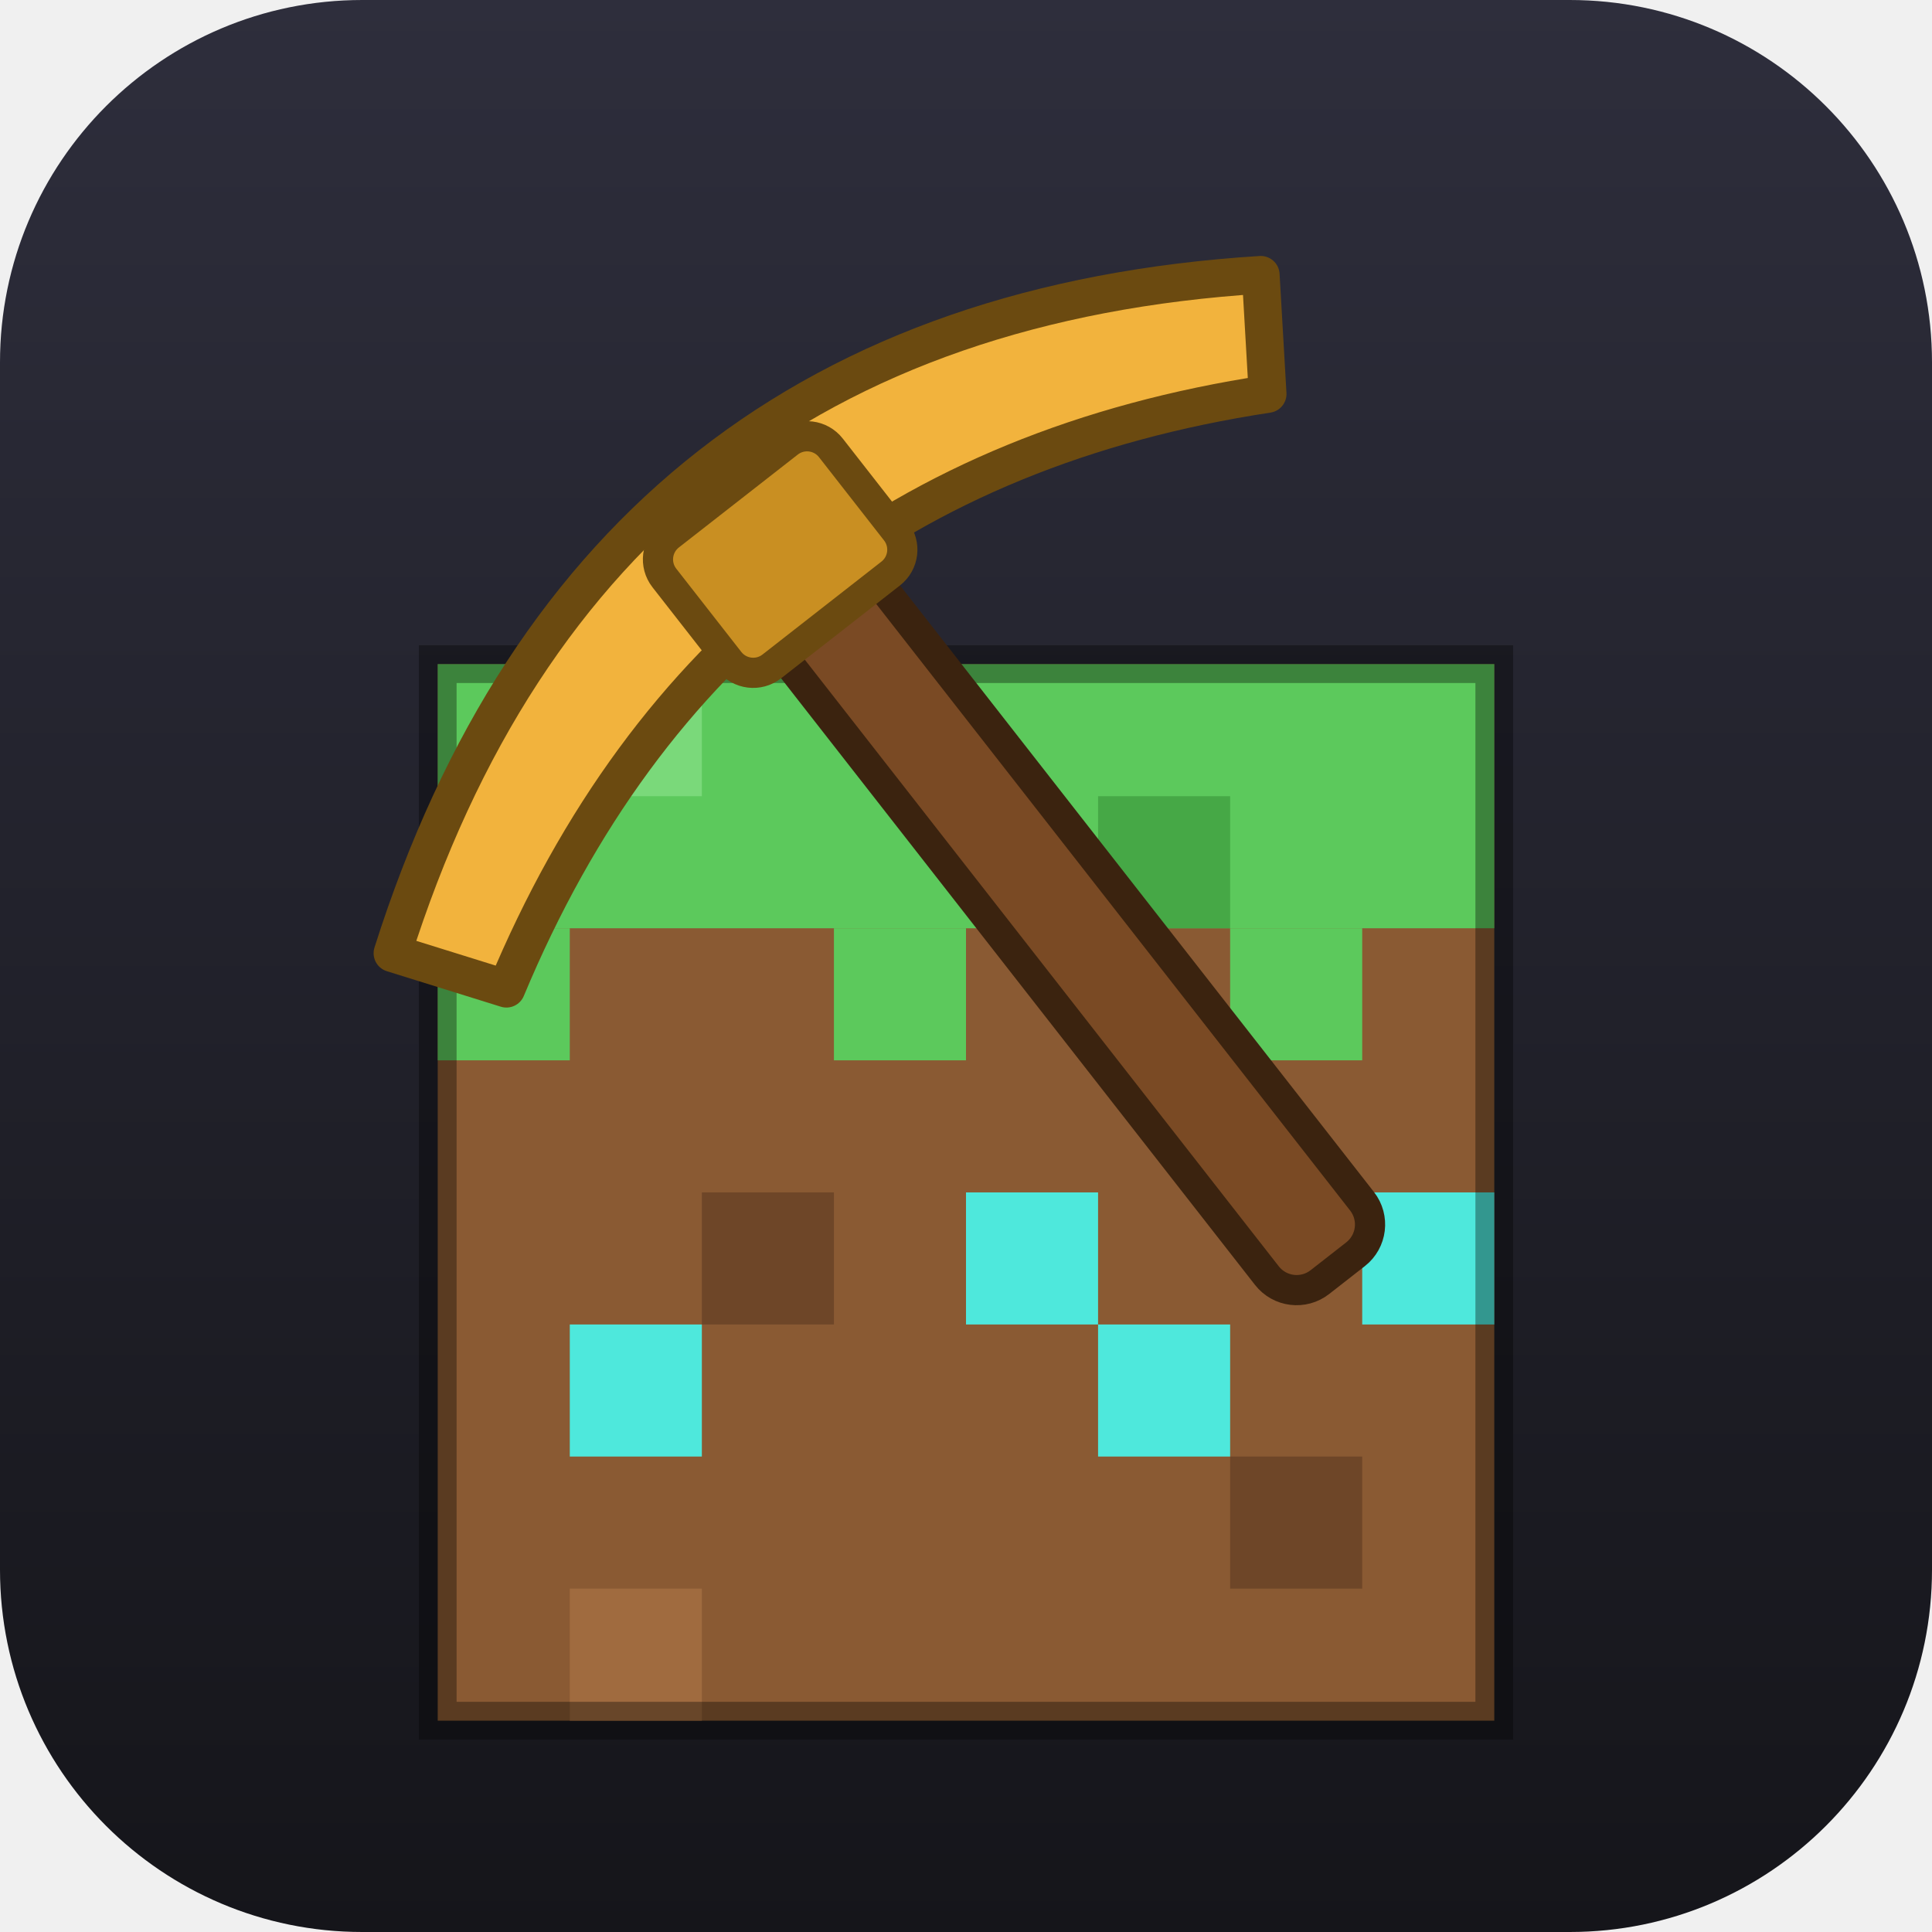
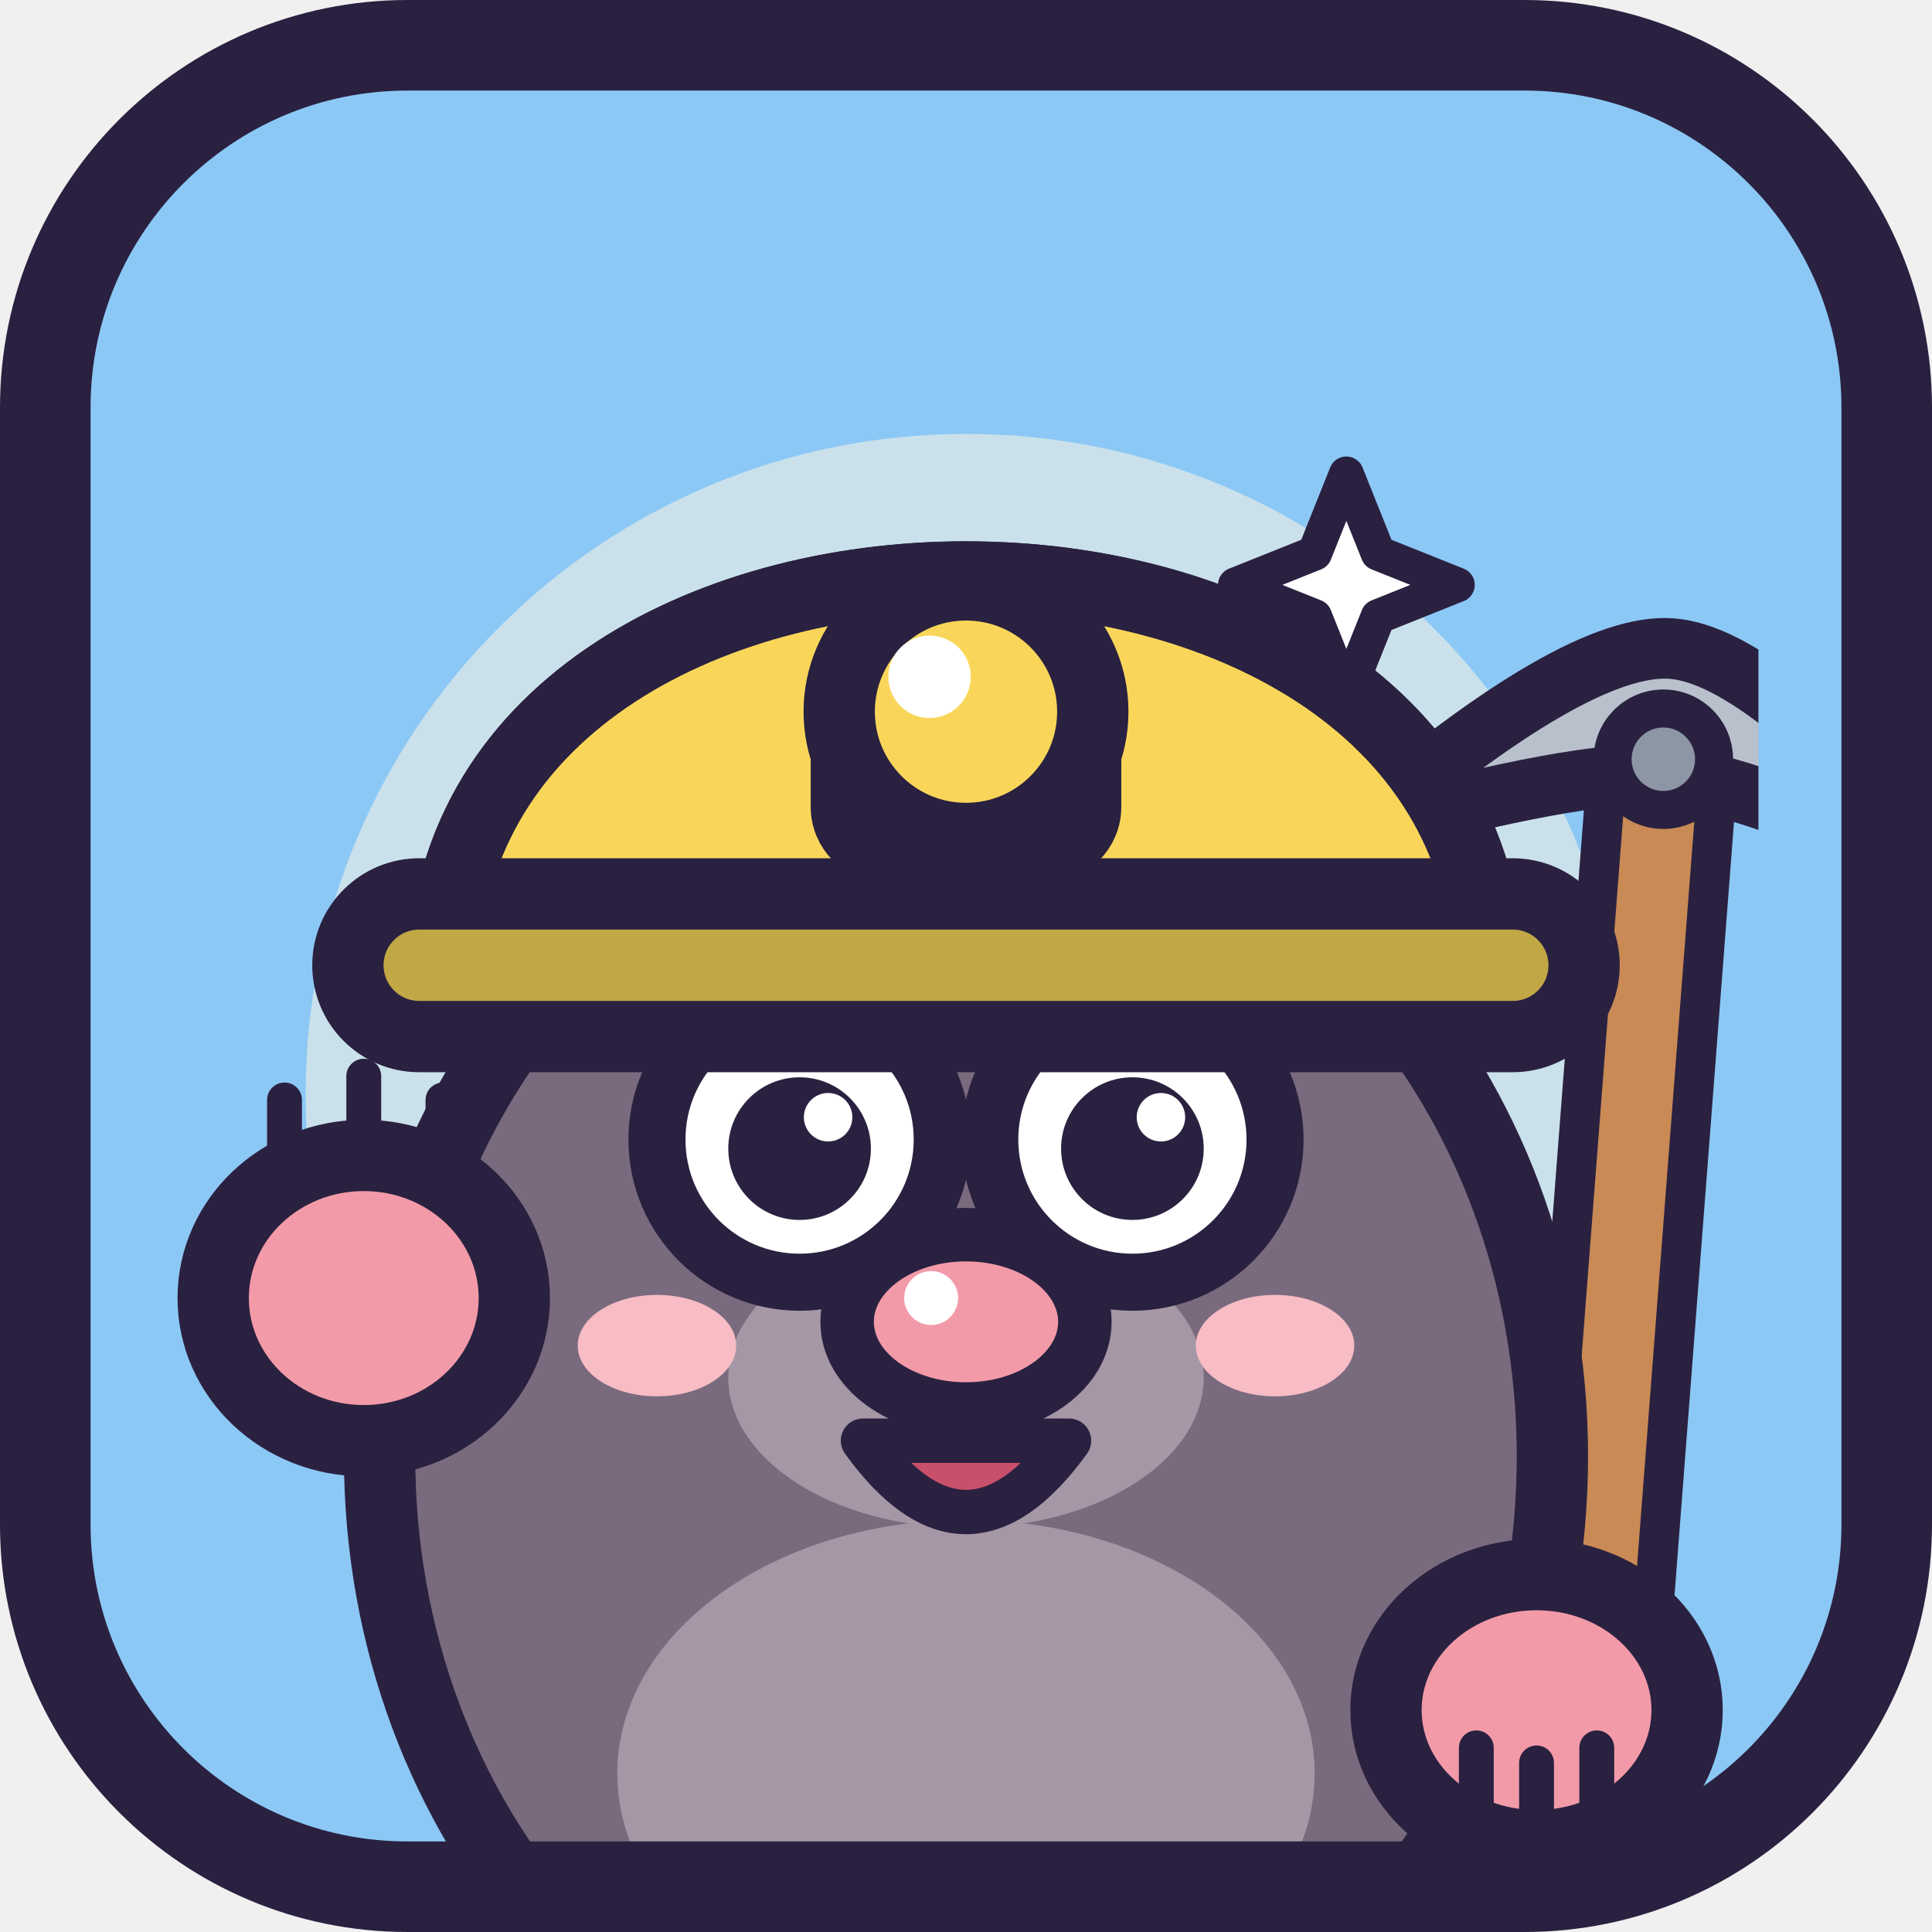
<svg xmlns="http://www.w3.org/2000/svg" viewBox="0 0 512 512">
  <defs>
-     <linearGradient id="fond" x1="0" y1="0" x2="0" y2="1">
-       <stop offset="0" stop-color="#2e2e3c" />
-       <stop offset="1" stop-color="#15151a" />
-     </linearGradient>
+     <clipPath id="cadre">
+       <rect x="12" y="12" width="488" height="488" rx="96" />
+     </clipPath>
  </defs>
-   <rect width="512" height="512" rx="96" fill="url(#fond)" />
-   <g transform="translate(116 176)">
-     <rect width="280" height="280" fill="#8a5a33" />
-     <rect width="280" height="70" fill="#5cc95c" />
-     <rect y="70" width="35" height="35" fill="#5cc95c" />
-     <rect x="105" y="70" width="35" height="35" fill="#5cc95c" />
-     <rect x="210" y="70" width="35" height="35" fill="#5cc95c" />
-     <rect x="35" width="35" height="35" fill="#7ad97a" />
-     <rect x="175" y="35" width="35" height="35" fill="#46a846" />
-     <rect x="70" y="140" width="35" height="35" fill="#6e4628" />
-     <rect x="210" y="210" width="35" height="35" fill="#6e4628" />
-     <rect x="35" y="245" width="35" height="35" fill="#a06b3f" />
-     <rect x="140" y="140" width="35" height="35" fill="#4ee8dc" />
-     <rect x="175" y="175" width="35" height="35" fill="#4ee8dc" />
-     <rect x="35" y="175" width="35" height="35" fill="#4ee8dc" />
-     <rect x="245" y="140" width="35" height="35" fill="#4ee8dc" />
-     <rect width="280" height="280" fill="none" stroke="#000" stroke-opacity="0.35" stroke-width="10" />
+   <rect x="12" y="12" width="488" height="488" rx="96" fill="#8cc8f5" />
+   <g clip-path="url(#cadre)">
+     <circle cx="256" cy="290" r="175" fill="#fdf6e3" opacity="0.55" />
+     <svg x="46" y="92" width="420" height="420" viewBox="10 14 100 100">
+       <g stroke-linejoin="round" stroke-linecap="round">
+         <path d="M98 118L104 40" fill="none" stroke="#2a2140" stroke-width="9.5" />
+         <path d="M98 118L104 40" fill="none" stroke="#c98a55" stroke-width="4.5" />
+         <path d="M122.48 47.44Q110.52 33.48 104.54 33.02Q98.55 32.56 84.6 44.53Q98.94 40.61 103.92 41Q108.91 41.38 122.48 47.44Z" fill="#b8c0cc" stroke="#2a2140" stroke-width="3.825" />
+         <circle cx="104" cy="40" r="3.2" fill="#8d96a5" stroke="#2a2140" stroke-width="2.4" />
+         <ellipse cx="60" cy="84" rx="37" ry="42" fill="#7a6a7e" stroke="#2a2140" stroke-width="4.5" />
+         <ellipse cx="60" cy="104" rx="22" ry="16" fill="#a597a6" />
+         <ellipse cx="60" cy="79" rx="15" ry="9.5" fill="#a597a6" />
+         <ellipse cx="40.5" cy="77" rx="5" ry="3.2" fill="#f8bcc5" />
+         <ellipse cx="79.5" cy="77" rx="5" ry="3.2" fill="#f8bcc5" />
+         <circle cx="49.5" cy="64" r="9" fill="#ffffff" stroke="#2a2140" stroke-width="3.6" />
+         <circle cx="49.5" cy="64.57" r="4.5" fill="#2a2140" />
+         <circle cx="51.3" cy="62.59" r="1.53" fill="#ffffff" />
+         <circle cx="70.5" cy="64" r="9" fill="#ffffff" stroke="#2a2140" stroke-width="3.6" />
+         <circle cx="70.5" cy="64.57" r="4.5" fill="#2a2140" />
+         <circle cx="72.3" cy="62.59" r="1.53" fill="#ffffff" />
+         <ellipse cx="60" cy="75.5" rx="7.5" ry="5.5" fill="#f39aa8" stroke="#2a2140" stroke-width="3.375" />
+         <circle cx="57.8" cy="74" r="1.7" fill="#ffffff" />
+         <path d="M53.5 83Q60 92 66.5 83Z" fill="#c9506a" stroke="#2a2140" stroke-width="2.8" />
+         <ellipse cx="96" cy="100" rx="9.5" ry="8.55" fill="#f39aa8" stroke="#2a2140" stroke-width="4.5" />
+         <path d="M92.2 102.38v5.23M96 103.33v5.23M99.8 102.38v5.23" fill="none" stroke="#2a2140" stroke-width="2.2" />
+         <ellipse cx="22" cy="74" rx="9.5" ry="9" fill="#f39aa8" stroke="#2a2140" stroke-width="4.5" />
+         <path d="M17 66.5v-5M22 65.5v-5.5M27 66.5v-5" fill="none" stroke="#2a2140" stroke-width="2.2" />
+         <path d="M27 54C27 20 93 20 93 54Z" fill="#f9d65a" stroke="#2a2140" stroke-width="4.5" />
+         <path d="M27 54C27 20 93 20 93 54" fill="none" stroke="#2a2140" stroke-width="4.5" />
+         <rect x="21" y="48.5" width="78" height="9" rx="4.5" fill="#c2a746" stroke="#2a2140" stroke-width="4.5" />
+         <rect x="52" y="34" width="16" height="12" rx="3" fill="#8d96a5" stroke="#2a2140" stroke-width="3.6" />
+         <circle cx="60" cy="37" r="8" fill="#f9d65a" stroke="#2a2140" stroke-width="4.5" />
+         <circle cx="57.7" cy="34.8" r="2.6" fill="#ffffff" />
+         <path d="M84 22l2 5 5 2-5 2-2 5-2-5-5-2 5-2Z" fill="#ffffff" stroke="#2a2140" stroke-width="2.2" />
+       </g>
+     </svg>
  </g>
-   <g transform="rotate(-38 256 210)">
-     <rect x="240" y="120" width="32" height="250" rx="10" fill="#7a4a24" stroke="#3b230f" stroke-width="8" />
-     <path d="M110 150 Q256 50 402 150 L384 176 Q256 104 128 176 Z" fill="#f2b33d" stroke="#6b4a10" stroke-width="10" stroke-linejoin="round" />
-     <rect x="228" y="108" width="56" height="44" rx="8" fill="#c98f22" stroke="#6b4a10" stroke-width="8" />
-   </g>
+   <rect x="12" y="12" width="488" height="488" rx="96" fill="none" stroke="#2a2140" stroke-width="24" />
</svg>
